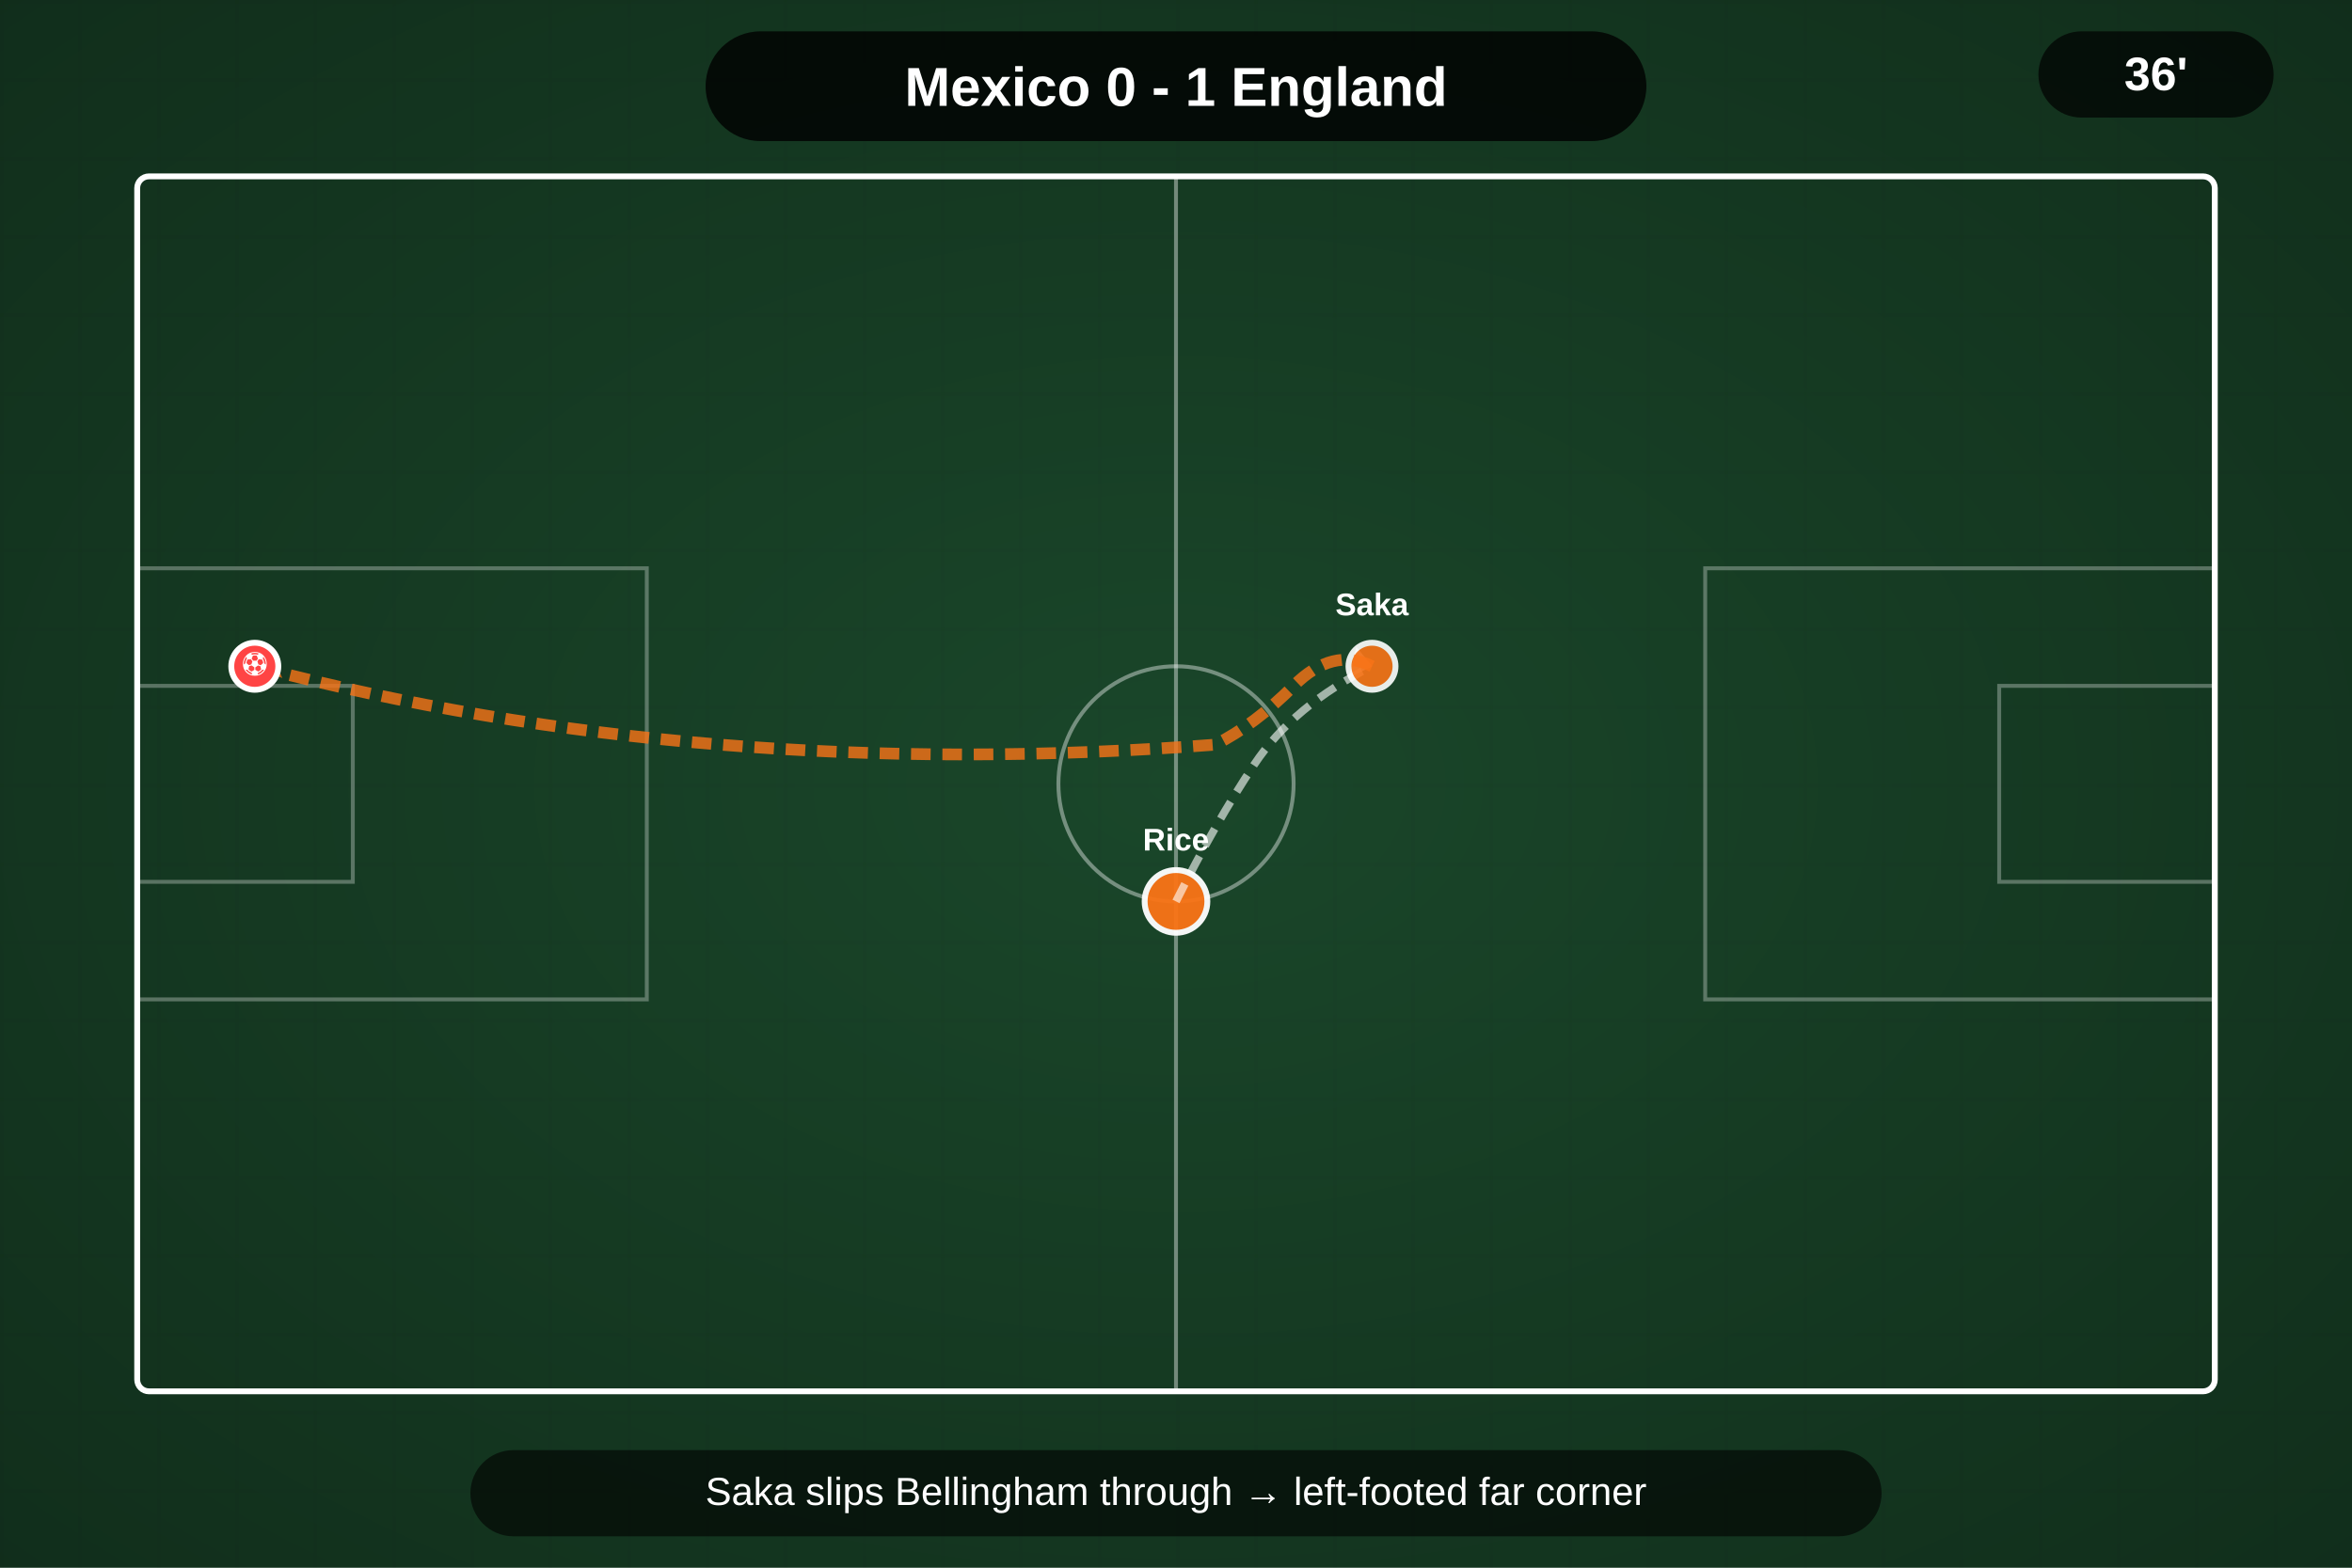
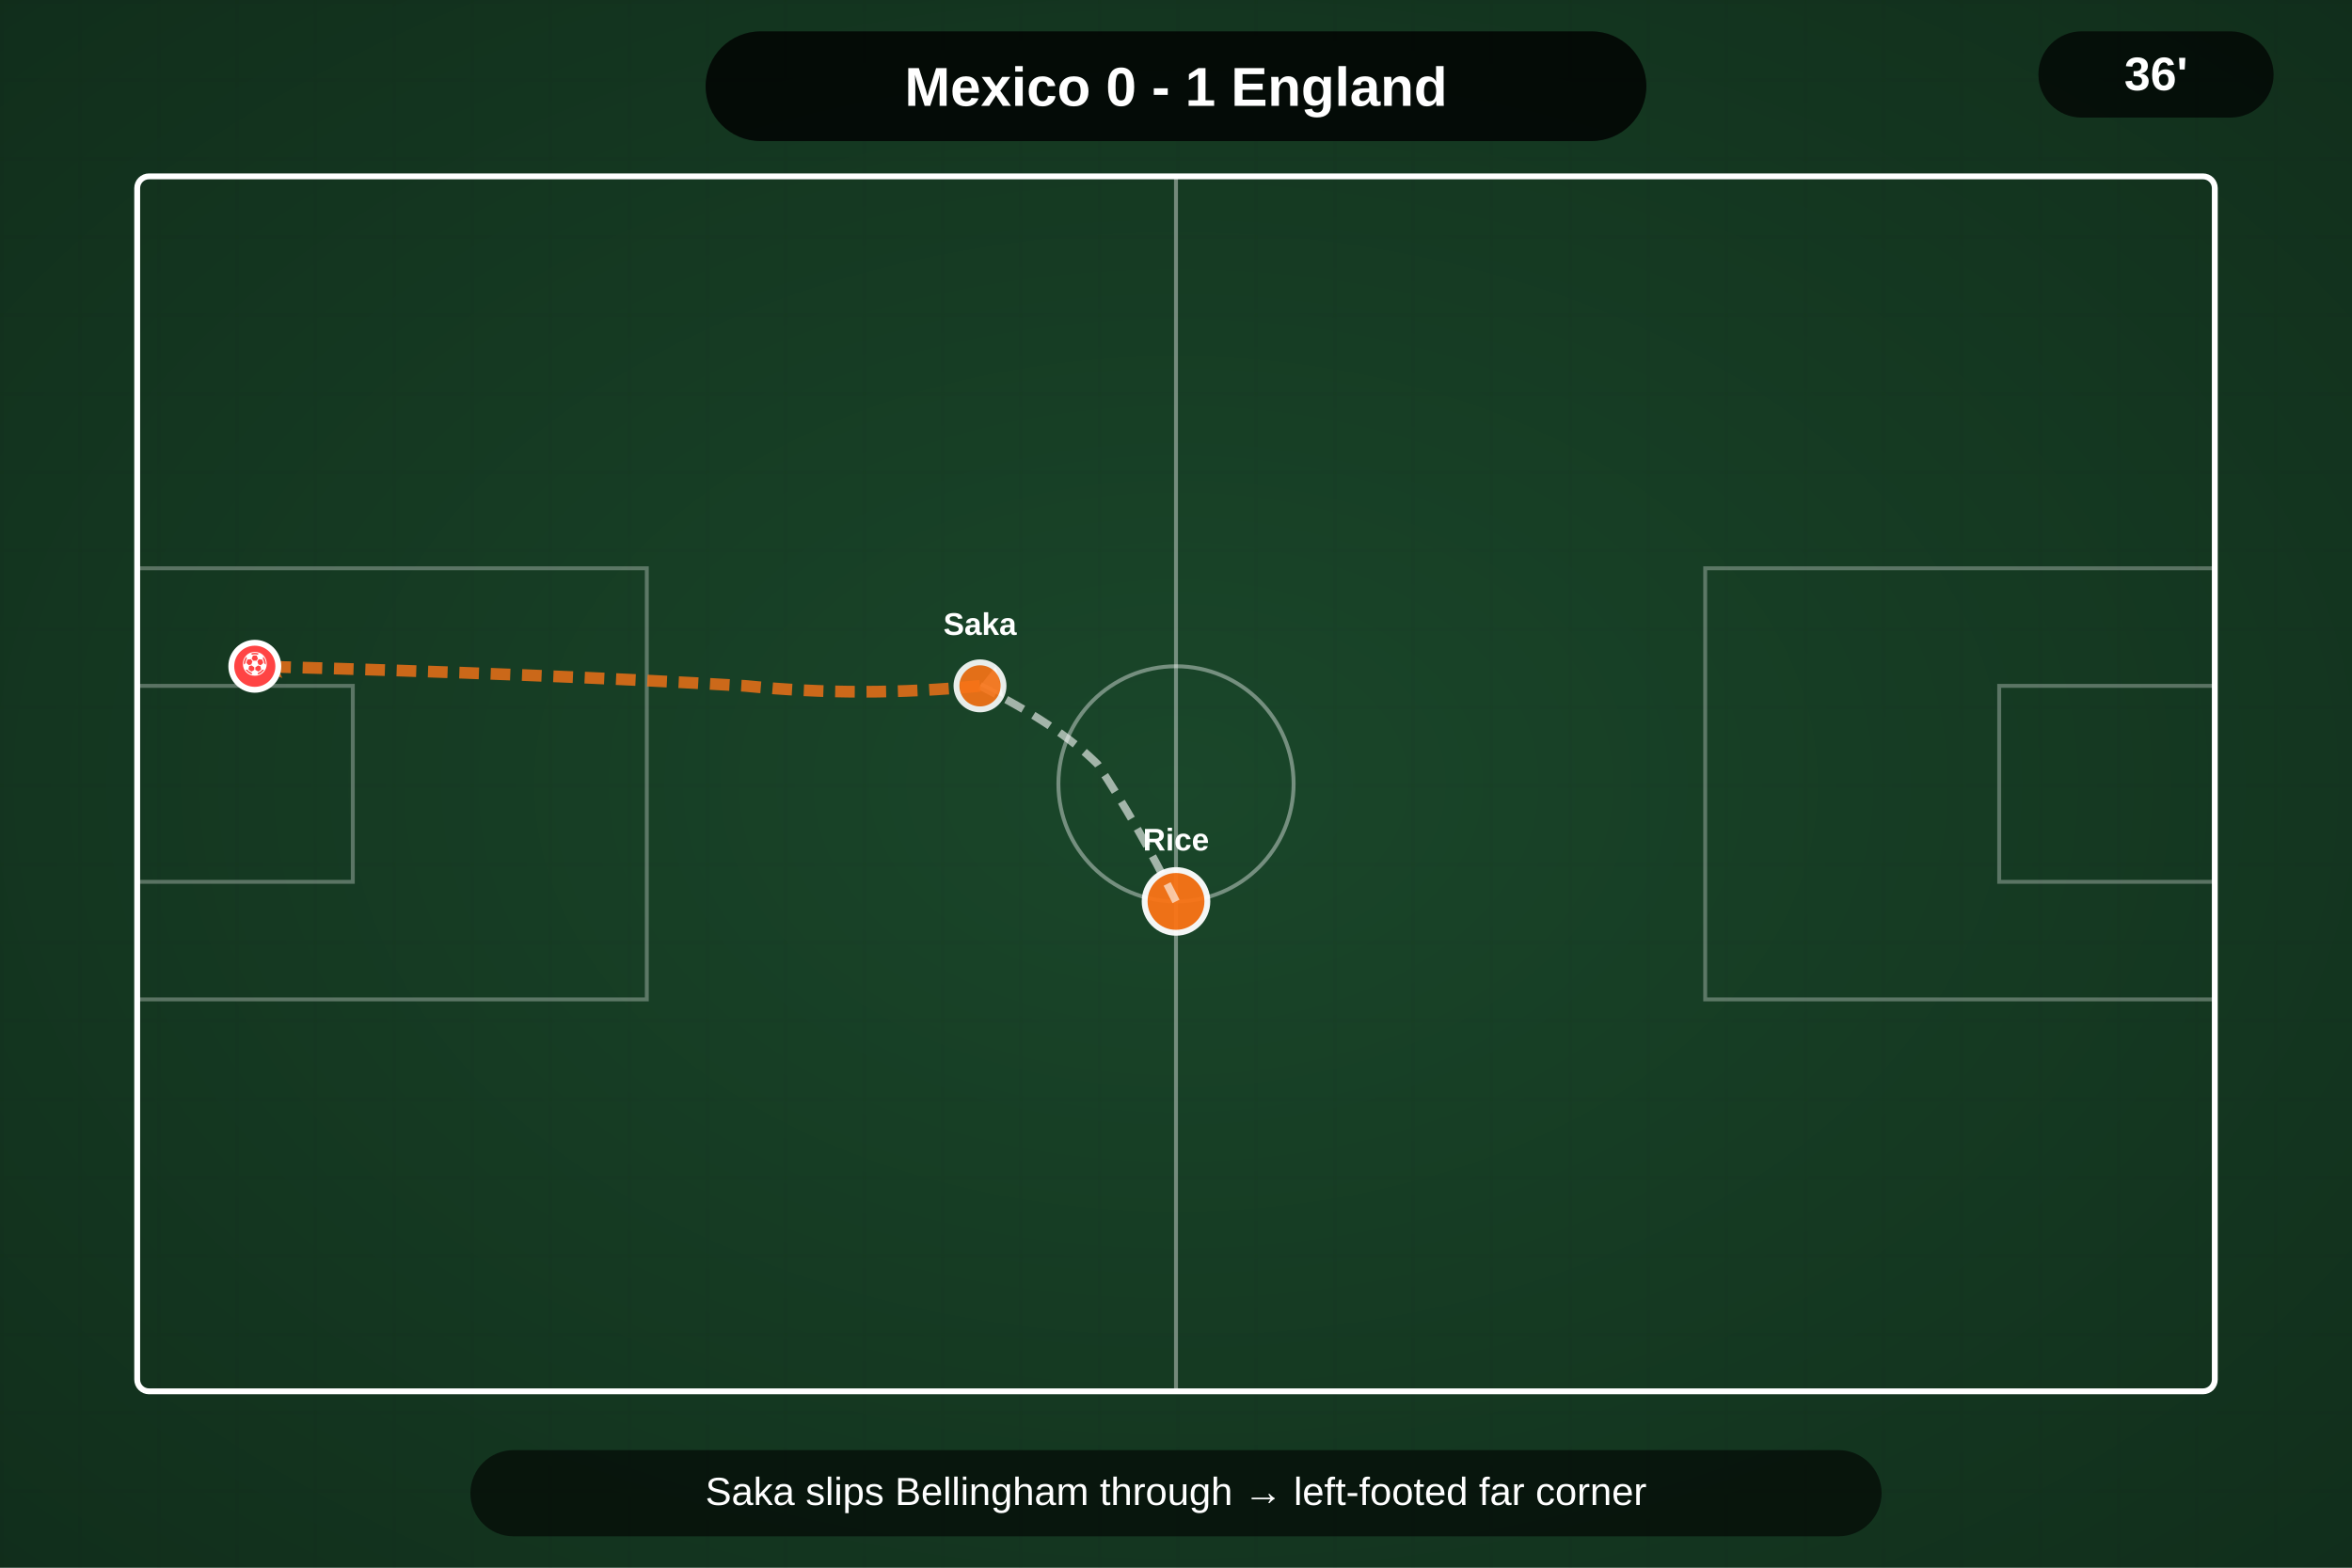
<svg xmlns="http://www.w3.org/2000/svg" viewBox="0 0 600 400">
  <rect width="600" height="400" fill="#1a472a" />
  <rect width="600" height="400" fill="url(#pitchPattern)" opacity="0.12" />
  <defs>
    <pattern id="pitchPattern" x="0" y="0" width="20" height="20" patternUnits="userSpaceOnUse">
      <rect width="20" height="20" fill="none" />
      <rect x="0" y="0" width="1" height="20" fill="#000" opacity="0.08" />
      <rect x="0" y="0" width="20" height="1" fill="#000" opacity="0.08" />
    </pattern>
    <radialGradient id="pitchVignette" cx="50%" cy="50%" r="70%">
      <stop offset="0%" stop-color="transparent" />
      <stop offset="100%" stop-color="#000" stop-opacity="0.35" />
    </radialGradient>
  </defs>
  <rect width="600" height="400" fill="url(#pitchPattern)" opacity="0.12" />
  <rect width="600" height="400" fill="url(#pitchVignette)" />
  <rect x="35" y="45" width="530" height="310" fill="none" stroke="#ffffff" stroke-width="1.5" rx="3" />
  <line x1="300" y1="45" x2="300" y2="355" stroke="#ffffff" stroke-width="1" opacity="0.4" />
  <circle cx="300" cy="200" r="30" fill="none" stroke="#ffffff" stroke-width="1" opacity="0.4" />
  <rect x="35" y="145" width="130" height="110" fill="none" stroke="#ffffff" stroke-width="1" opacity="0.3" />
  <rect x="35" y="175" width="55" height="50" fill="none" stroke="#ffffff" stroke-width="1" opacity="0.3" />
  <rect x="435" y="145" width="130" height="110" fill="none" stroke="#ffffff" stroke-width="1" opacity="0.3" />
  <rect x="510" y="175" width="55" height="50" fill="none" stroke="#ffffff" stroke-width="1" opacity="0.3" />
  <rect x="180" y="8" width="240" height="28" rx="14" fill="#000" opacity="0.8" />
  <text x="300" y="27" text-anchor="middle" fill="#ffffff" font-family="Arial,sans-serif" font-size="14" font-weight="bold">Mexico 0 - 1 England</text>
  <rect x="520" y="8" width="60" height="22" rx="11" fill="#000" opacity="0.7" />
  <text x="550" y="23" text-anchor="middle" fill="#ffffff" font-family="Arial,sans-serif" font-size="12" font-weight="bold">36'</text>
  <circle cx="300" cy="230" r="8" fill="#f97316" stroke="#ffffff" stroke-width="1.5" opacity="0.95" />
  <text x="300" y="217" text-anchor="middle" fill="#ffffff" font-family="Arial,sans-serif" font-size="8" font-weight="bold">Rice</text>
-   <path d="M 300 230 Q 310 210 320 195 Q 330 180 350 170" fill="none" stroke="#ffffff" stroke-width="2" stroke-dasharray="5,3" opacity="0.6" />
-   <polygon points="350,170 344,173 346,165" fill="#ffffff" opacity="0.6" />
-   <circle cx="350" cy="170" r="6" fill="#f97316" stroke="#ffffff" stroke-width="1.5" opacity="0.9" />
-   <text x="350" y="157" text-anchor="middle" fill="#ffffff" font-family="Arial,sans-serif" font-size="8" font-weight="bold">Saka</text>
-   <path d="M 350 170 Q 340 165 330 175 Q 320 185 310 190 Q 180 200 65 170" fill="none" stroke="#f97316" stroke-width="3" stroke-dasharray="5,3" opacity="0.8" />
+   <path d="M 300 230 Q 290 210 280 195 Q 270 185 250 175" fill="none" stroke="#ffffff" stroke-width="2" stroke-dasharray="5,3" opacity="0.6" />
+   <polygon points="250,175 256,178 254,170" fill="#ffffff" opacity="0.6" />
+   <circle cx="250" cy="175" r="6" fill="#f97316" stroke="#ffffff" stroke-width="1.5" opacity="0.9" />
+   <text x="250" y="162" text-anchor="middle" fill="#ffffff" font-family="Arial,sans-serif" font-size="8" font-weight="bold">Saka</text>
+   <path d="M 250 175 Q 220 178 190 175 Q 140 172 65 170" fill="none" stroke="#f97316" stroke-width="3" stroke-dasharray="5,3" opacity="0.8" />
  <polygon points="65,170 72,173 69,166" fill="#f97316" opacity="0.8" />
  <circle cx="65" cy="170" r="6" fill="#ff4444" stroke="#ffffff" stroke-width="1.5" />
  <text x="65" y="172" text-anchor="middle" fill="#ffffff" font-family="Arial,sans-serif" font-size="8">⚽</text>
  <rect x="120" y="370" width="360" height="22" rx="11" fill="#000" opacity="0.6" />
  <text x="300" y="384" text-anchor="middle" fill="#ffffff" font-family="Arial,sans-serif" font-size="10">Saka slips Bellingham through → left-footed far corner</text>
</svg>
